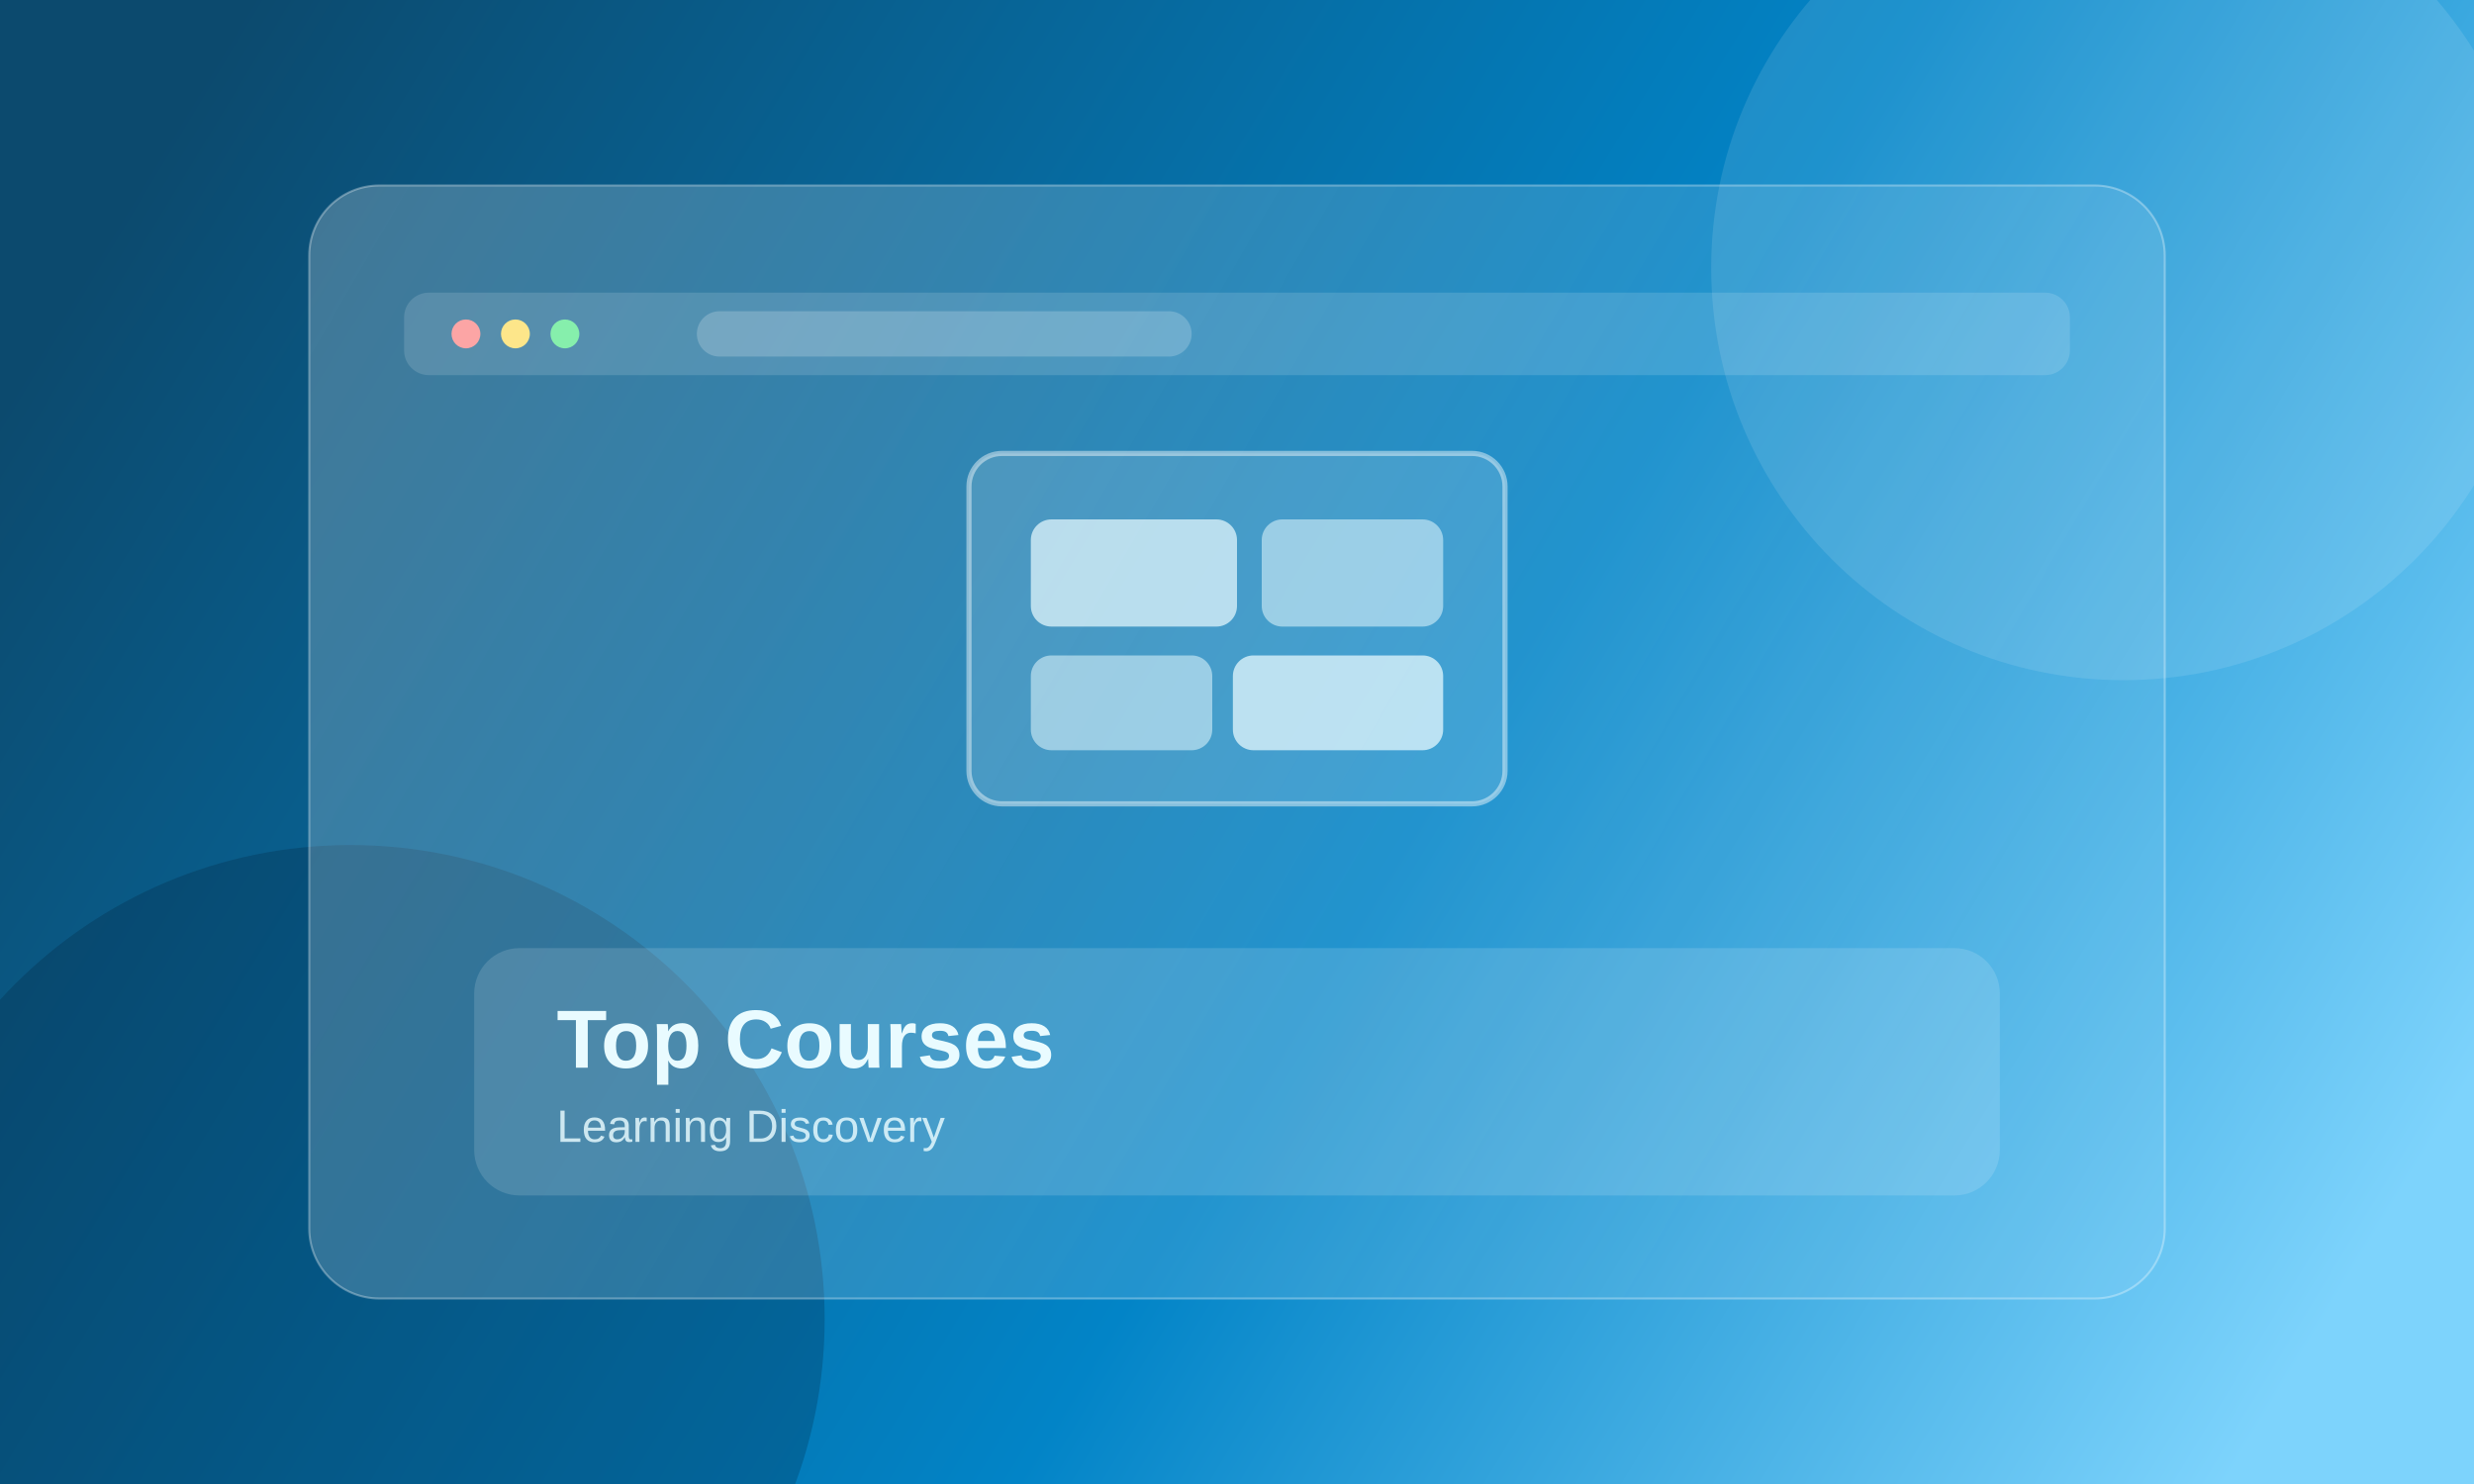
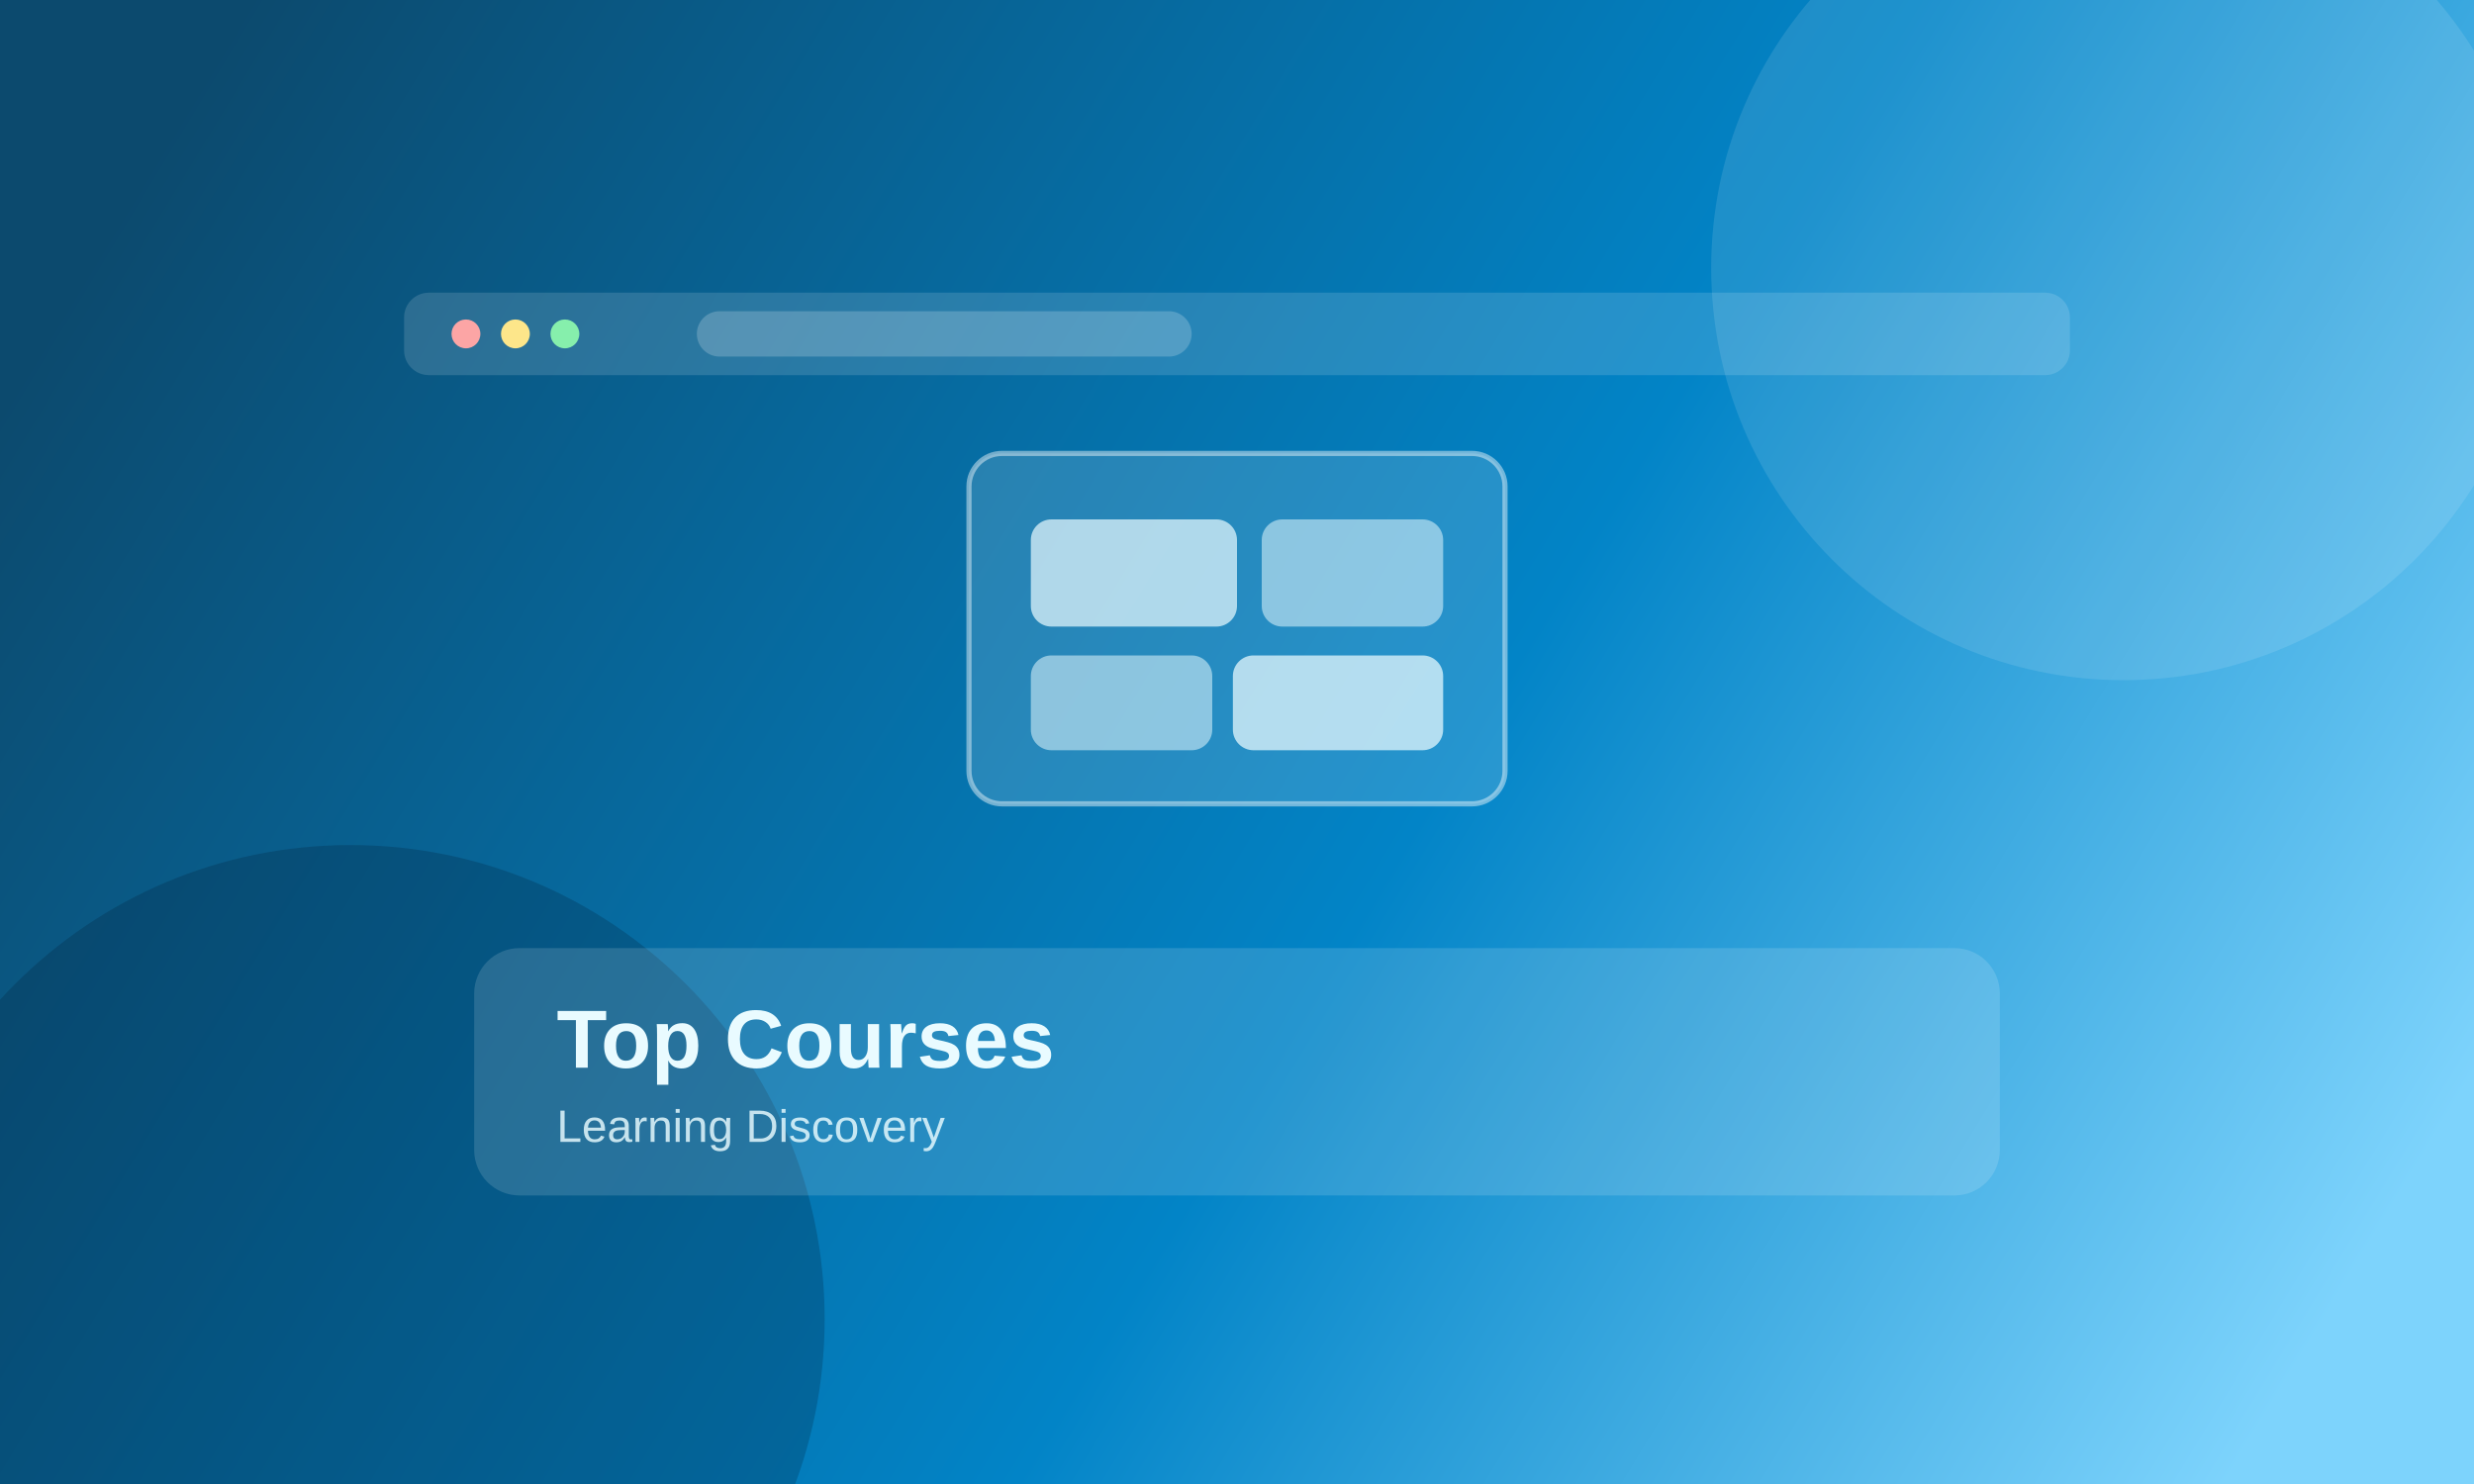
<svg xmlns="http://www.w3.org/2000/svg" width="1200" height="720" viewBox="0 0 1200 720" fill="none" role="img" aria-labelledby="title desc">
  <defs>
    <linearGradient id="bg" x1="90" y1="50" x2="1110" y2="670" gradientUnits="userSpaceOnUse">
      <stop stop-color="#0C4A6E" />
      <stop offset="0.58" stop-color="#0284C7" />
      <stop offset="1" stop-color="#7DD3FC" />
    </linearGradient>
    <linearGradient id="glass" x1="170" y1="110" x2="1030" y2="610" gradientUnits="userSpaceOnUse">
      <stop stop-color="white" stop-opacity="0.22" />
      <stop offset="1" stop-color="white" stop-opacity="0.06" />
    </linearGradient>
  </defs>
  <rect width="1200" height="720" fill="url(#bg)" />
  <circle cx="1030" cy="130" r="200" fill="white" fill-opacity="0.11" />
  <circle cx="170" cy="640" r="230" fill="#011A30" fill-opacity="0.22" />
-   <rect x="150" y="90" width="900" height="540" rx="34" fill="url(#glass)" stroke="rgba(255,255,255,0.32)" />
  <rect x="196" y="142" width="808" height="40" rx="12" fill="rgba(255,255,255,0.14)" />
  <circle cx="226" cy="162" r="7" fill="#FCA5A5" />
  <circle cx="250" cy="162" r="7" fill="#FDE68A" />
  <circle cx="274" cy="162" r="7" fill="#86EFAC" />
  <rect x="338" y="151" width="240" height="22" rx="11" fill="rgba(255,255,255,0.2)" />
  <rect x="470" y="220" width="260" height="170" rx="16" fill="rgba(255,255,255,0.14)" stroke="rgba(255,255,255,0.44)" stroke-width="2.5" />
  <rect x="500" y="252" width="100" height="52" rx="10" fill="rgba(234,251,255,0.7)" />
  <rect x="612" y="252" width="88" height="52" rx="10" fill="rgba(234,251,255,0.52)" />
  <rect x="500" y="318" width="88" height="46" rx="10" fill="rgba(234,251,255,0.52)" />
  <rect x="598" y="318" width="102" height="46" rx="10" fill="rgba(234,251,255,0.72)" />
  <rect x="230" y="460" width="740" height="120" rx="22" fill="rgba(255,255,255,0.14)" />
  <text x="270" y="518" fill="#E9FBFF" font-size="40" font-family="Segoe UI, Arial, sans-serif" font-weight="700">Top Courses</text>
  <text x="270" y="554" fill="#E9FBFF" fill-opacity="0.82" font-size="22" font-family="Segoe UI, Arial, sans-serif">Learning Discovery</text>
</svg>
